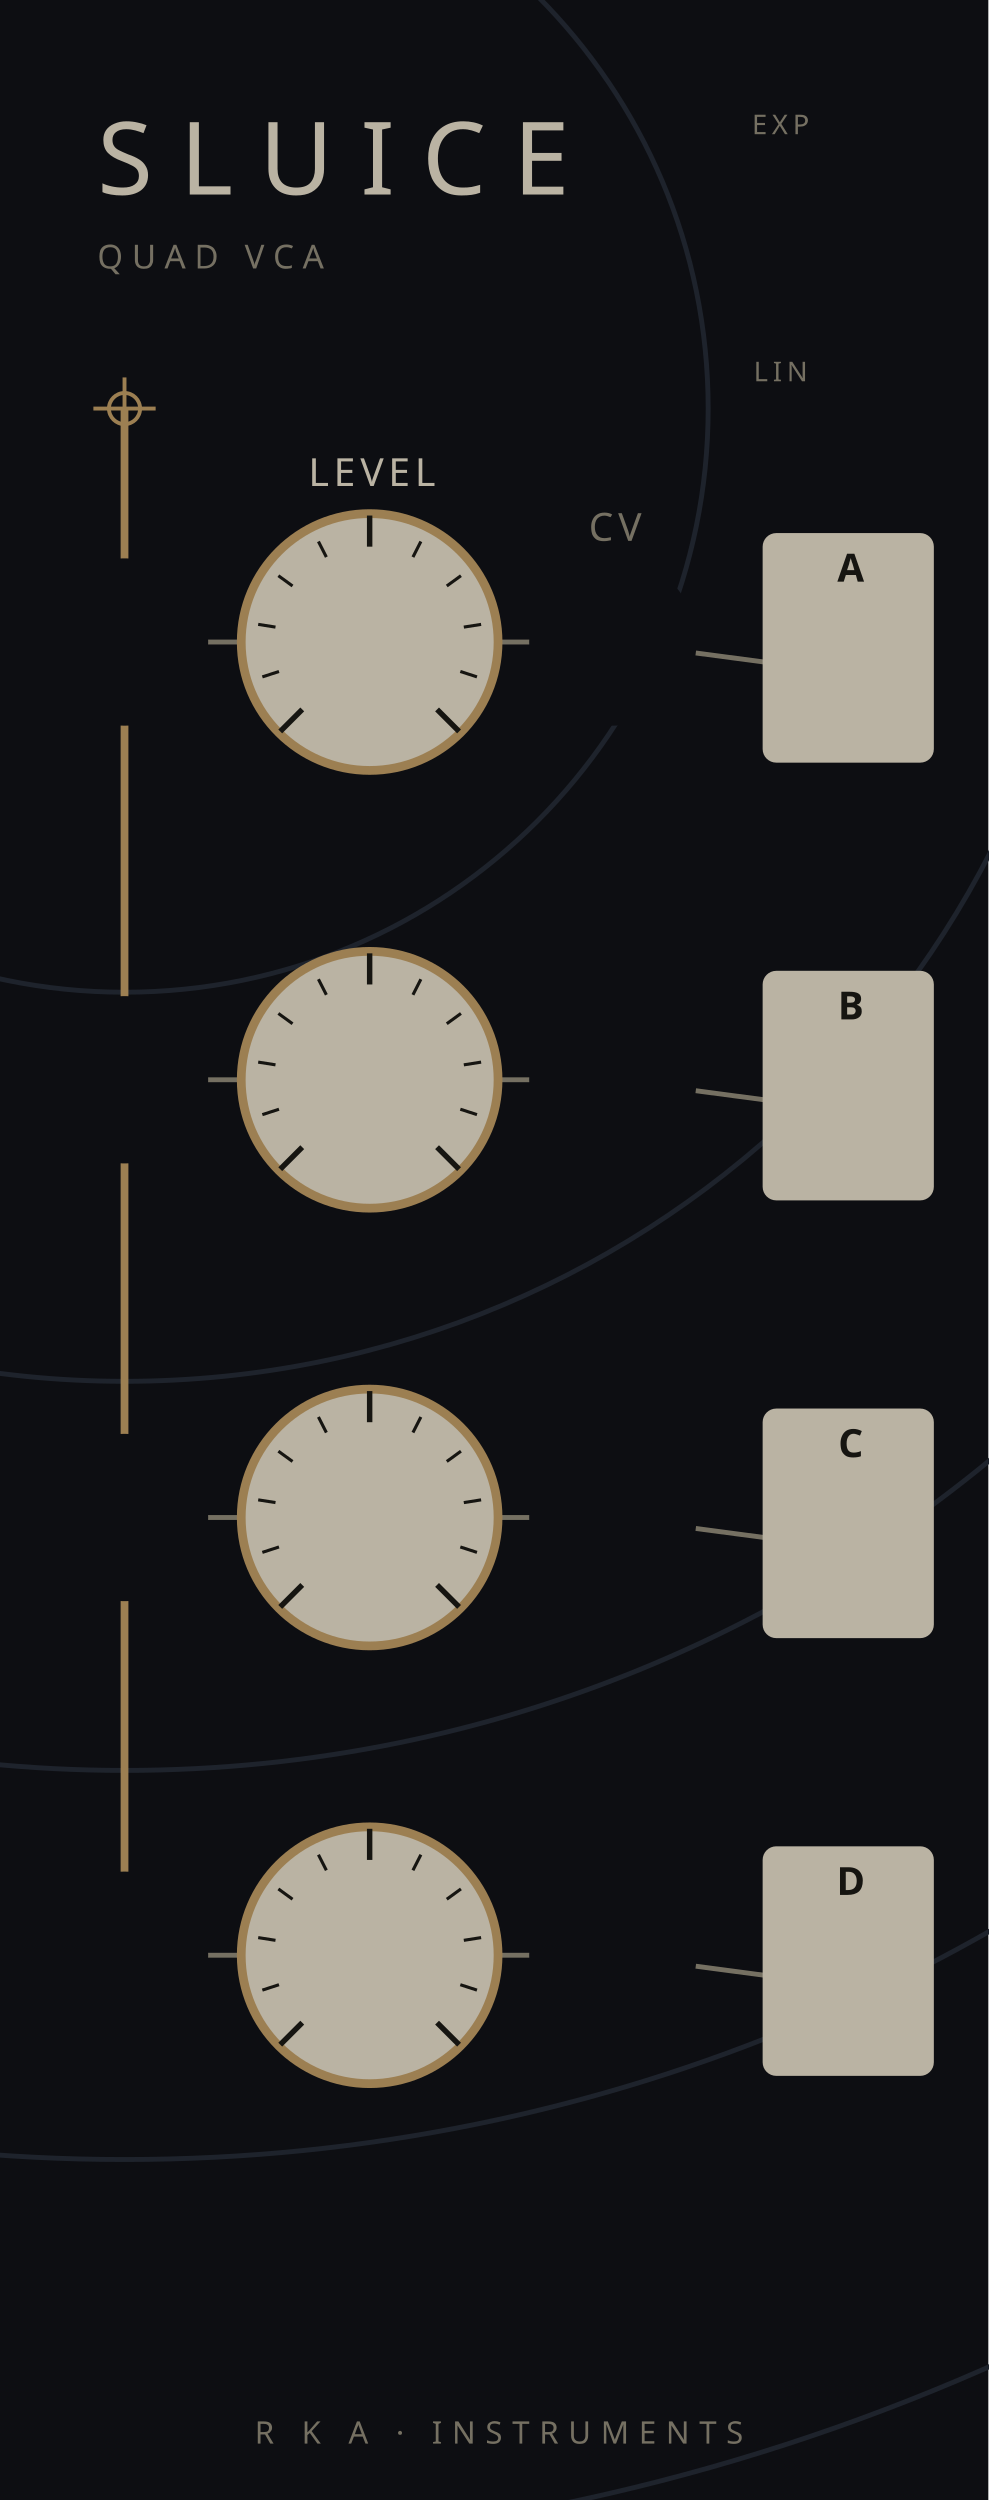
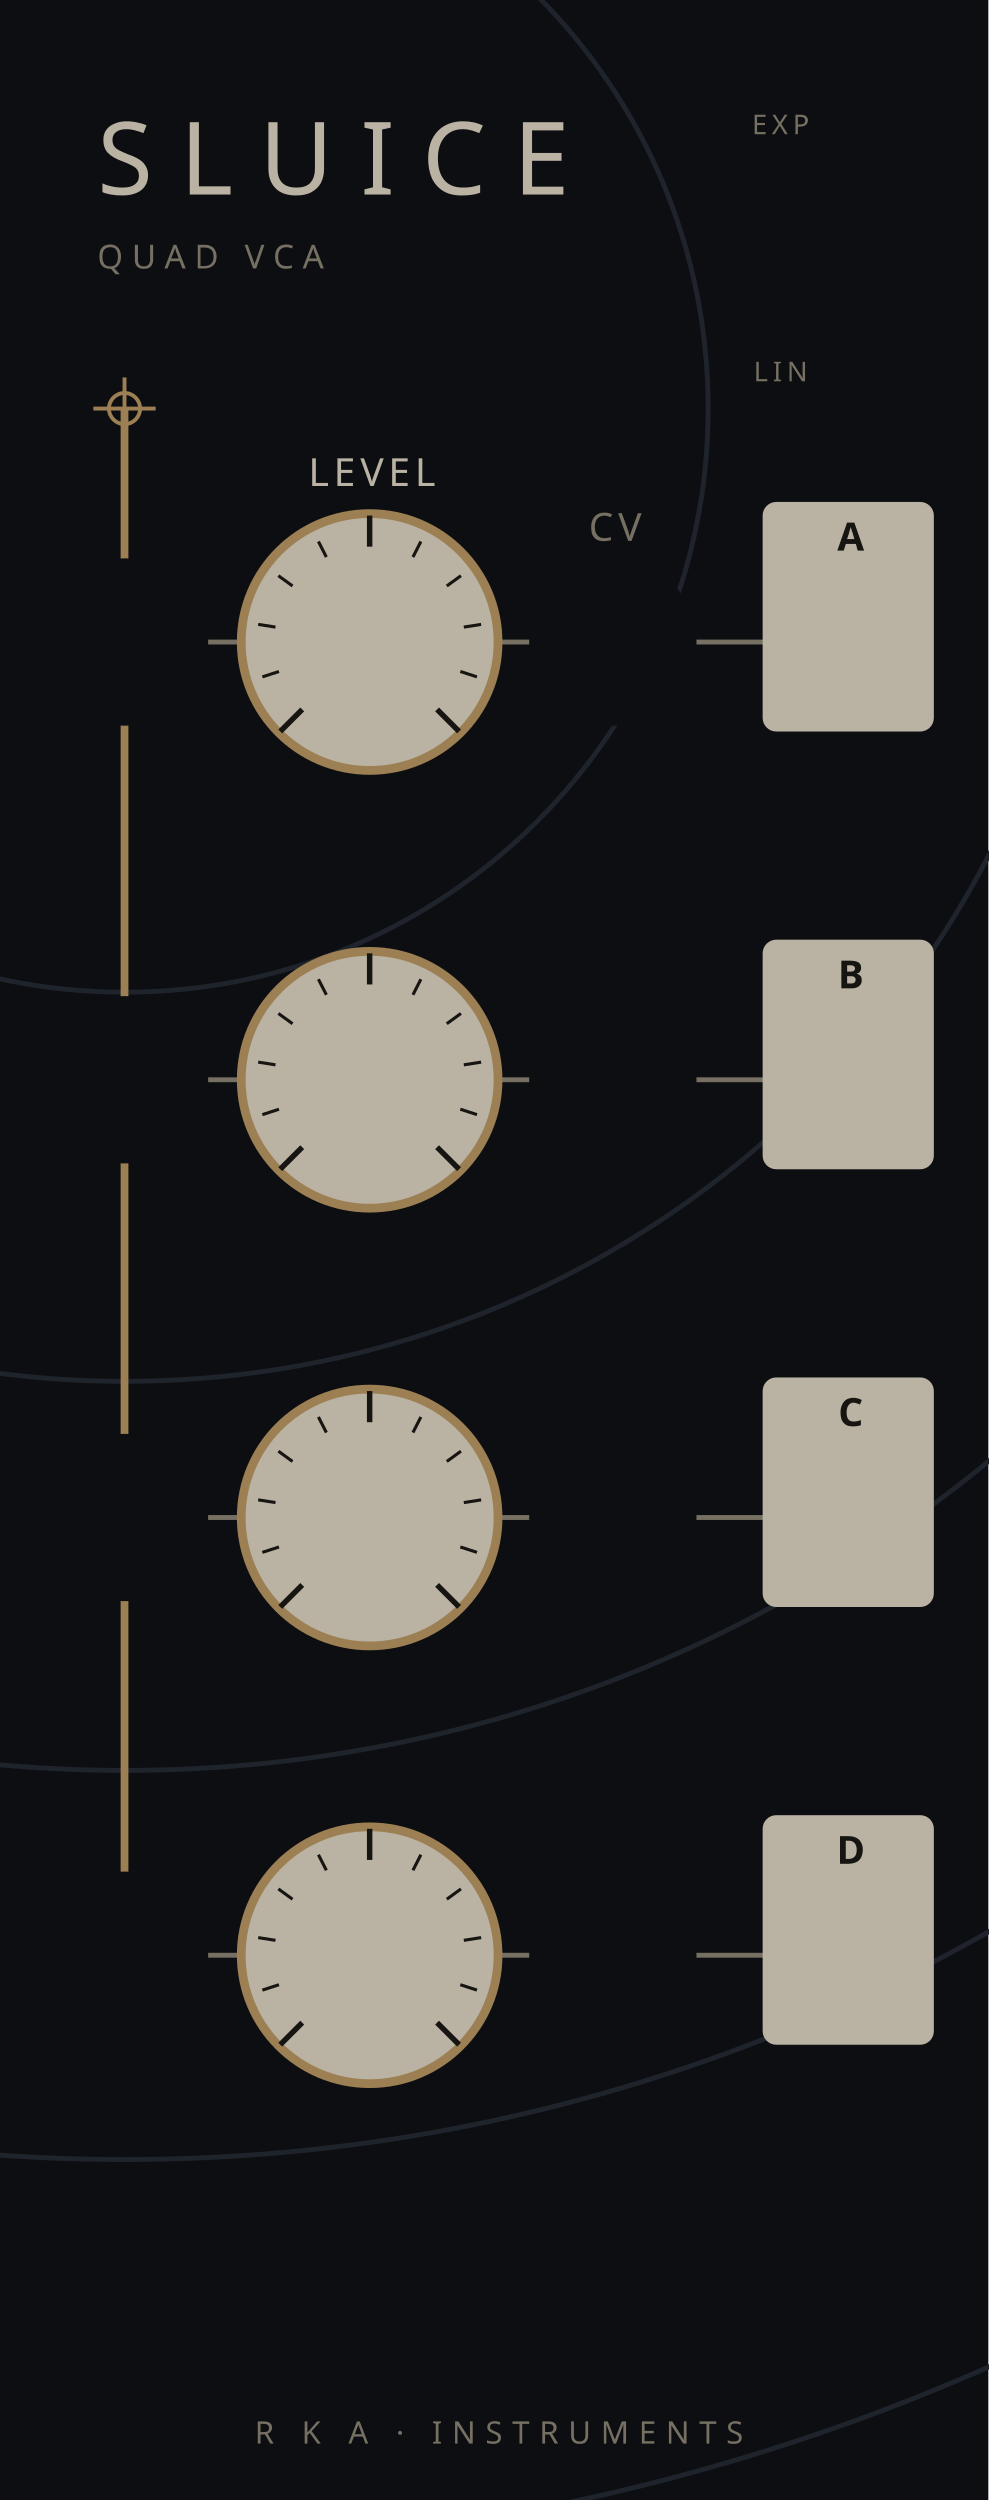
<svg xmlns="http://www.w3.org/2000/svg" width="50.80mm" height="128.5mm" viewBox="0 0 50.80 128.5">
  <rect width="50.80" height="128.5" fill="#0d0e12" />
  <circle cx="6.4" cy="21" r="30" fill="none" stroke="#1e232c" stroke-width="0.25" />
  <circle cx="6.4" cy="21" r="50" fill="none" stroke="#1e232c" stroke-width="0.25" />
  <circle cx="6.4" cy="21" r="70" fill="none" stroke="#1e232c" stroke-width="0.25" />
  <circle cx="6.4" cy="21" r="90" fill="none" stroke="#1e232c" stroke-width="0.25" />
  <circle cx="6.4" cy="21" r="110" fill="none" stroke="#1e232c" stroke-width="0.25" />
  <path d="M4.8 21L8 21 M6.4 19.4L6.4 22.6" fill="none" stroke="#9c7f52" stroke-width="0.2" />
  <circle cx="6.4" cy="21" r="0.8" fill="none" stroke="#9c7f52" stroke-width="0.2" />
-   <path d="M10.4 33L19 33L31.5 33L39.635 34.076" fill="none" stroke="#757062" stroke-width="0.25" stroke-linejoin="round" />
-   <path d="M10.4 55.5L19 55.5L31.5 55.5L39.635 56.576" fill="none" stroke="#757062" stroke-width="0.25" stroke-linejoin="round" />
-   <path d="M10.4 78L19 78L31.5 78L39.635 79.076" fill="none" stroke="#757062" stroke-width="0.25" stroke-linejoin="round" />
-   <path d="M10.4 100.5L19 100.5L31.5 100.5L39.635 101.576" fill="none" stroke="#757062" stroke-width="0.25" stroke-linejoin="round" />
+   <path d="M10.4 33L19 33L31.5 33L39.6 33" fill="none" stroke="#757062" stroke-width="0.25" stroke-linejoin="round" />
+   <path d="M10.4 55.5L19 55.5L31.5 55.5L39.6 55.5" fill="none" stroke="#757062" stroke-width="0.25" stroke-linejoin="round" />
+   <path d="M10.4 78L19 78L31.5 78L39.6 78" fill="none" stroke="#757062" stroke-width="0.25" stroke-linejoin="round" />
+   <path d="M10.4 100.5L19 100.5L31.5 100.5L39.6 100.5" fill="none" stroke="#757062" stroke-width="0.25" stroke-linejoin="round" />
  <path d="M6.4 21L6.4 33L6.4 55.5L6.4 78L6.4 100.5" fill="none" stroke="#9c7f52" stroke-width="0.4" stroke-linejoin="round" />
  <circle cx="40" cy="12" r="4" fill="#0d0e12" />
  <circle cx="6.4" cy="33" r="4.3" fill="#0d0e12" />
  <circle cx="6.4" cy="55.5" r="4.3" fill="#0d0e12" />
  <circle cx="6.4" cy="78" r="4.3" fill="#0d0e12" />
  <circle cx="6.4" cy="100.5" r="4.3" fill="#0d0e12" />
  <circle cx="31.5" cy="33" r="4.3" fill="#0d0e12" />
  <circle cx="31.5" cy="55.5" r="4.3" fill="#0d0e12" />
  <circle cx="31.5" cy="78" r="4.3" fill="#0d0e12" />
  <circle cx="31.5" cy="100.5" r="4.3" fill="#0d0e12" />
  <circle cx="37.4" cy="29.6" r="1.3" fill="#0d0e12" />
  <circle cx="37.4" cy="52.1" r="1.3" fill="#0d0e12" />
  <circle cx="37.4" cy="74.6" r="1.3" fill="#0d0e12" />
  <circle cx="37.4" cy="97.1" r="1.3" fill="#0d0e12" />
  <circle cx="19" cy="33" r="6.6" fill="#bab3a3" stroke="#9c7f52" stroke-width="0.45" />
  <path d="M14.34 34.514L13.484 34.792 M14.16 32.233L13.271 32.093 M15.036 30.12L14.308 29.591 M16.775 28.634L16.367 27.832 M21.225 28.634L21.633 27.832 M22.964 30.12L23.692 29.591 M23.84 32.233L24.729 32.093 M23.66 34.514L24.516 34.792" fill="none" stroke="#161511" stroke-width="0.16" />
  <path d="M15.535 36.465L14.404 37.596 M19 28.1L19 26.5 M22.465 36.465L23.596 37.596" fill="none" stroke="#161511" stroke-width="0.28" />
  <circle cx="19" cy="55.5" r="6.6" fill="#bab3a3" stroke="#9c7f52" stroke-width="0.45" />
  <path d="M14.34 57.014L13.484 57.292 M14.16 54.733L13.271 54.593 M15.036 52.62L14.308 52.091 M16.775 51.134L16.367 50.332 M21.225 51.134L21.633 50.332 M22.964 52.62L23.692 52.091 M23.84 54.733L24.729 54.593 M23.66 57.014L24.516 57.292" fill="none" stroke="#161511" stroke-width="0.16" />
  <path d="M15.535 58.965L14.404 60.096 M19 50.6L19 49 M22.465 58.965L23.596 60.096" fill="none" stroke="#161511" stroke-width="0.28" />
  <circle cx="19" cy="78" r="6.6" fill="#bab3a3" stroke="#9c7f52" stroke-width="0.45" />
  <path d="M14.34 79.514L13.484 79.792 M14.16 77.233L13.271 77.093 M15.036 75.12L14.308 74.591 M16.775 73.634L16.367 72.832 M21.225 73.634L21.633 72.832 M22.964 75.12L23.692 74.591 M23.84 77.233L24.729 77.093 M23.66 79.514L24.516 79.792" fill="none" stroke="#161511" stroke-width="0.16" />
  <path d="M15.535 81.465L14.404 82.596 M19 73.1L19 71.5 M22.465 81.465L23.596 82.596" fill="none" stroke="#161511" stroke-width="0.28" />
  <circle cx="19" cy="100.5" r="6.6" fill="#bab3a3" stroke="#9c7f52" stroke-width="0.45" />
  <path d="M14.34 102.014L13.484 102.292 M14.16 99.733L13.271 99.593 M15.036 97.62L14.308 97.091 M16.775 96.134L16.367 95.332 M21.225 96.134L21.633 95.332 M22.964 97.62L23.692 97.091 M23.84 99.733L24.729 99.593 M23.66 102.014L24.516 102.292" fill="none" stroke="#161511" stroke-width="0.16" />
  <path d="M15.535 103.965L14.404 105.096 M19 95.6L19 94 M22.465 103.965L23.596 105.096" fill="none" stroke="#161511" stroke-width="0.28" />
-   <rect x="39.2" y="27.4" width="8.8" height="11.8" rx="0.7" fill="#bab3a3" />
-   <rect x="39.2" y="49.9" width="8.8" height="11.8" rx="0.7" fill="#bab3a3" />
-   <rect x="39.2" y="72.4" width="8.8" height="11.8" rx="0.7" fill="#bab3a3" />
-   <rect x="39.2" y="94.9" width="8.8" height="11.8" rx="0.7" fill="#bab3a3" />
+   <rect x="39.2" y="25.8" width="8.8" height="11.8" rx="0.7" fill="#bab3a3" />
+   <rect x="39.2" y="48.3" width="8.8" height="11.8" rx="0.7" fill="#bab3a3" />
+   <rect x="39.2" y="70.8" width="8.8" height="11.8" rx="0.7" fill="#bab3a3" />
+   <rect x="39.2" y="93.3" width="8.8" height="11.8" rx="0.7" fill="#bab3a3" />
  <text x="5.00" y="10.00" font-family="D-DIN Condensed" font-size="5.2" font-weight="normal" letter-spacing="1.4" text-anchor="start" fill="#bab3a3">SLUICE</text>
  <text x="5.00" y="13.80" font-family="D-DIN Condensed" font-size="1.7" font-weight="normal" letter-spacing="0.45" text-anchor="start" fill="#757062">QUAD VCA</text>
  <text x="19.12" y="24.98" font-family="D-DIN Condensed" font-size="2" font-weight="normal" letter-spacing="0.25" text-anchor="middle" fill="#bab3a3">LEVEL</text>
  <text x="31.62" y="27.80" font-family="D-DIN Condensed" font-size="2" font-weight="normal" letter-spacing="0.25" text-anchor="middle" fill="#757062">CV</text>
-   <text x="43.73" y="29.90" font-family="D-DIN Condensed" font-size="2" font-weight="bold" letter-spacing="0.25" text-anchor="middle" fill="#161511">A</text>
-   <text x="43.73" y="52.40" font-family="D-DIN Condensed" font-size="2" font-weight="bold" letter-spacing="0.25" text-anchor="middle" fill="#161511">B</text>
-   <text x="43.73" y="74.90" font-family="D-DIN Condensed" font-size="2" font-weight="bold" letter-spacing="0.25" text-anchor="middle" fill="#161511">C</text>
-   <text x="43.73" y="97.40" font-family="D-DIN Condensed" font-size="2" font-weight="bold" letter-spacing="0.25" text-anchor="middle" fill="#161511">D</text>
+   <text x="43.73" y="28.30" font-family="D-DIN Condensed" font-size="2" font-weight="bold" letter-spacing="0.25" text-anchor="middle" fill="#161511">A</text>
+   <text x="43.73" y="50.80" font-family="D-DIN Condensed" font-size="2" font-weight="bold" letter-spacing="0.25" text-anchor="middle" fill="#161511">B</text>
+   <text x="43.73" y="73.30" font-family="D-DIN Condensed" font-size="2" font-weight="bold" letter-spacing="0.25" text-anchor="middle" fill="#161511">C</text>
+   <text x="43.73" y="95.80" font-family="D-DIN Condensed" font-size="2" font-weight="bold" letter-spacing="0.25" text-anchor="middle" fill="#161511">D</text>
  <text x="40.12" y="6.90" font-family="D-DIN Condensed" font-size="1.4" font-weight="normal" letter-spacing="0.25" text-anchor="middle" fill="#757062">EXP</text>
  <text x="40.12" y="19.60" font-family="D-DIN Condensed" font-size="1.4" font-weight="normal" letter-spacing="0.25" text-anchor="middle" fill="#757062">LIN</text>
  <text x="25.65" y="125.60" font-family="D-DIN Condensed" font-size="1.6" font-weight="normal" letter-spacing="0.5" text-anchor="middle" fill="#757062">R K A · INSTRUMENTS</text>
  <g id="components" style="display:none">
    <circle id="param-CURVE" cx="40.0" cy="12.0" r="1" fill="#ff0000" />
    <circle id="param-LEVEL_A" cx="19.0" cy="33.0" r="1" fill="#ff0000" />
    <circle id="param-LEVEL_B" cx="19.0" cy="55.5" r="1" fill="#ff0000" />
    <circle id="param-LEVEL_C" cx="19.0" cy="78.0" r="1" fill="#ff0000" />
    <circle id="param-LEVEL_D" cx="19.0" cy="100.5" r="1" fill="#ff0000" />
    <circle id="input-A" cx="6.4" cy="33.0" r="1" fill="#00ff00" />
    <circle id="input-B" cx="6.4" cy="55.5" r="1" fill="#00ff00" />
    <circle id="input-C" cx="6.4" cy="78.0" r="1" fill="#00ff00" />
    <circle id="input-D" cx="6.4" cy="100.5" r="1" fill="#00ff00" />
    <circle id="input-A_CV" cx="31.5" cy="33.0" r="1" fill="#00ff00" />
    <circle id="input-B_CV" cx="31.5" cy="55.5" r="1" fill="#00ff00" />
    <circle id="input-C_CV" cx="31.5" cy="78.0" r="1" fill="#00ff00" />
    <circle id="input-D_CV" cx="31.5" cy="100.5" r="1" fill="#00ff00" />
-     <circle id="output-A" cx="43.6" cy="34.6" r="1" fill="#0000ff" />
-     <circle id="output-B" cx="43.6" cy="57.1" r="1" fill="#0000ff" />
-     <circle id="output-C" cx="43.6" cy="79.6" r="1" fill="#0000ff" />
-     <circle id="output-D" cx="43.6" cy="102.1" r="1" fill="#0000ff" />
+     <circle id="output-A" cx="43.6" cy="33.0" r="1" fill="#0000ff" />
+     <circle id="output-B" cx="43.6" cy="55.5" r="1" fill="#0000ff" />
+     <circle id="output-C" cx="43.6" cy="78.0" r="1" fill="#0000ff" />
+     <circle id="output-D" cx="43.6" cy="100.5" r="1" fill="#0000ff" />
    <circle id="light-A" cx="37.4" cy="29.6" r="1" fill="#ff00ff" />
    <circle id="light-B" cx="37.4" cy="52.1" r="1" fill="#ff00ff" />
    <circle id="light-C" cx="37.4" cy="74.6" r="1" fill="#ff00ff" />
    <circle id="light-D" cx="37.4" cy="97.1" r="1" fill="#ff00ff" />
  </g>
</svg>
